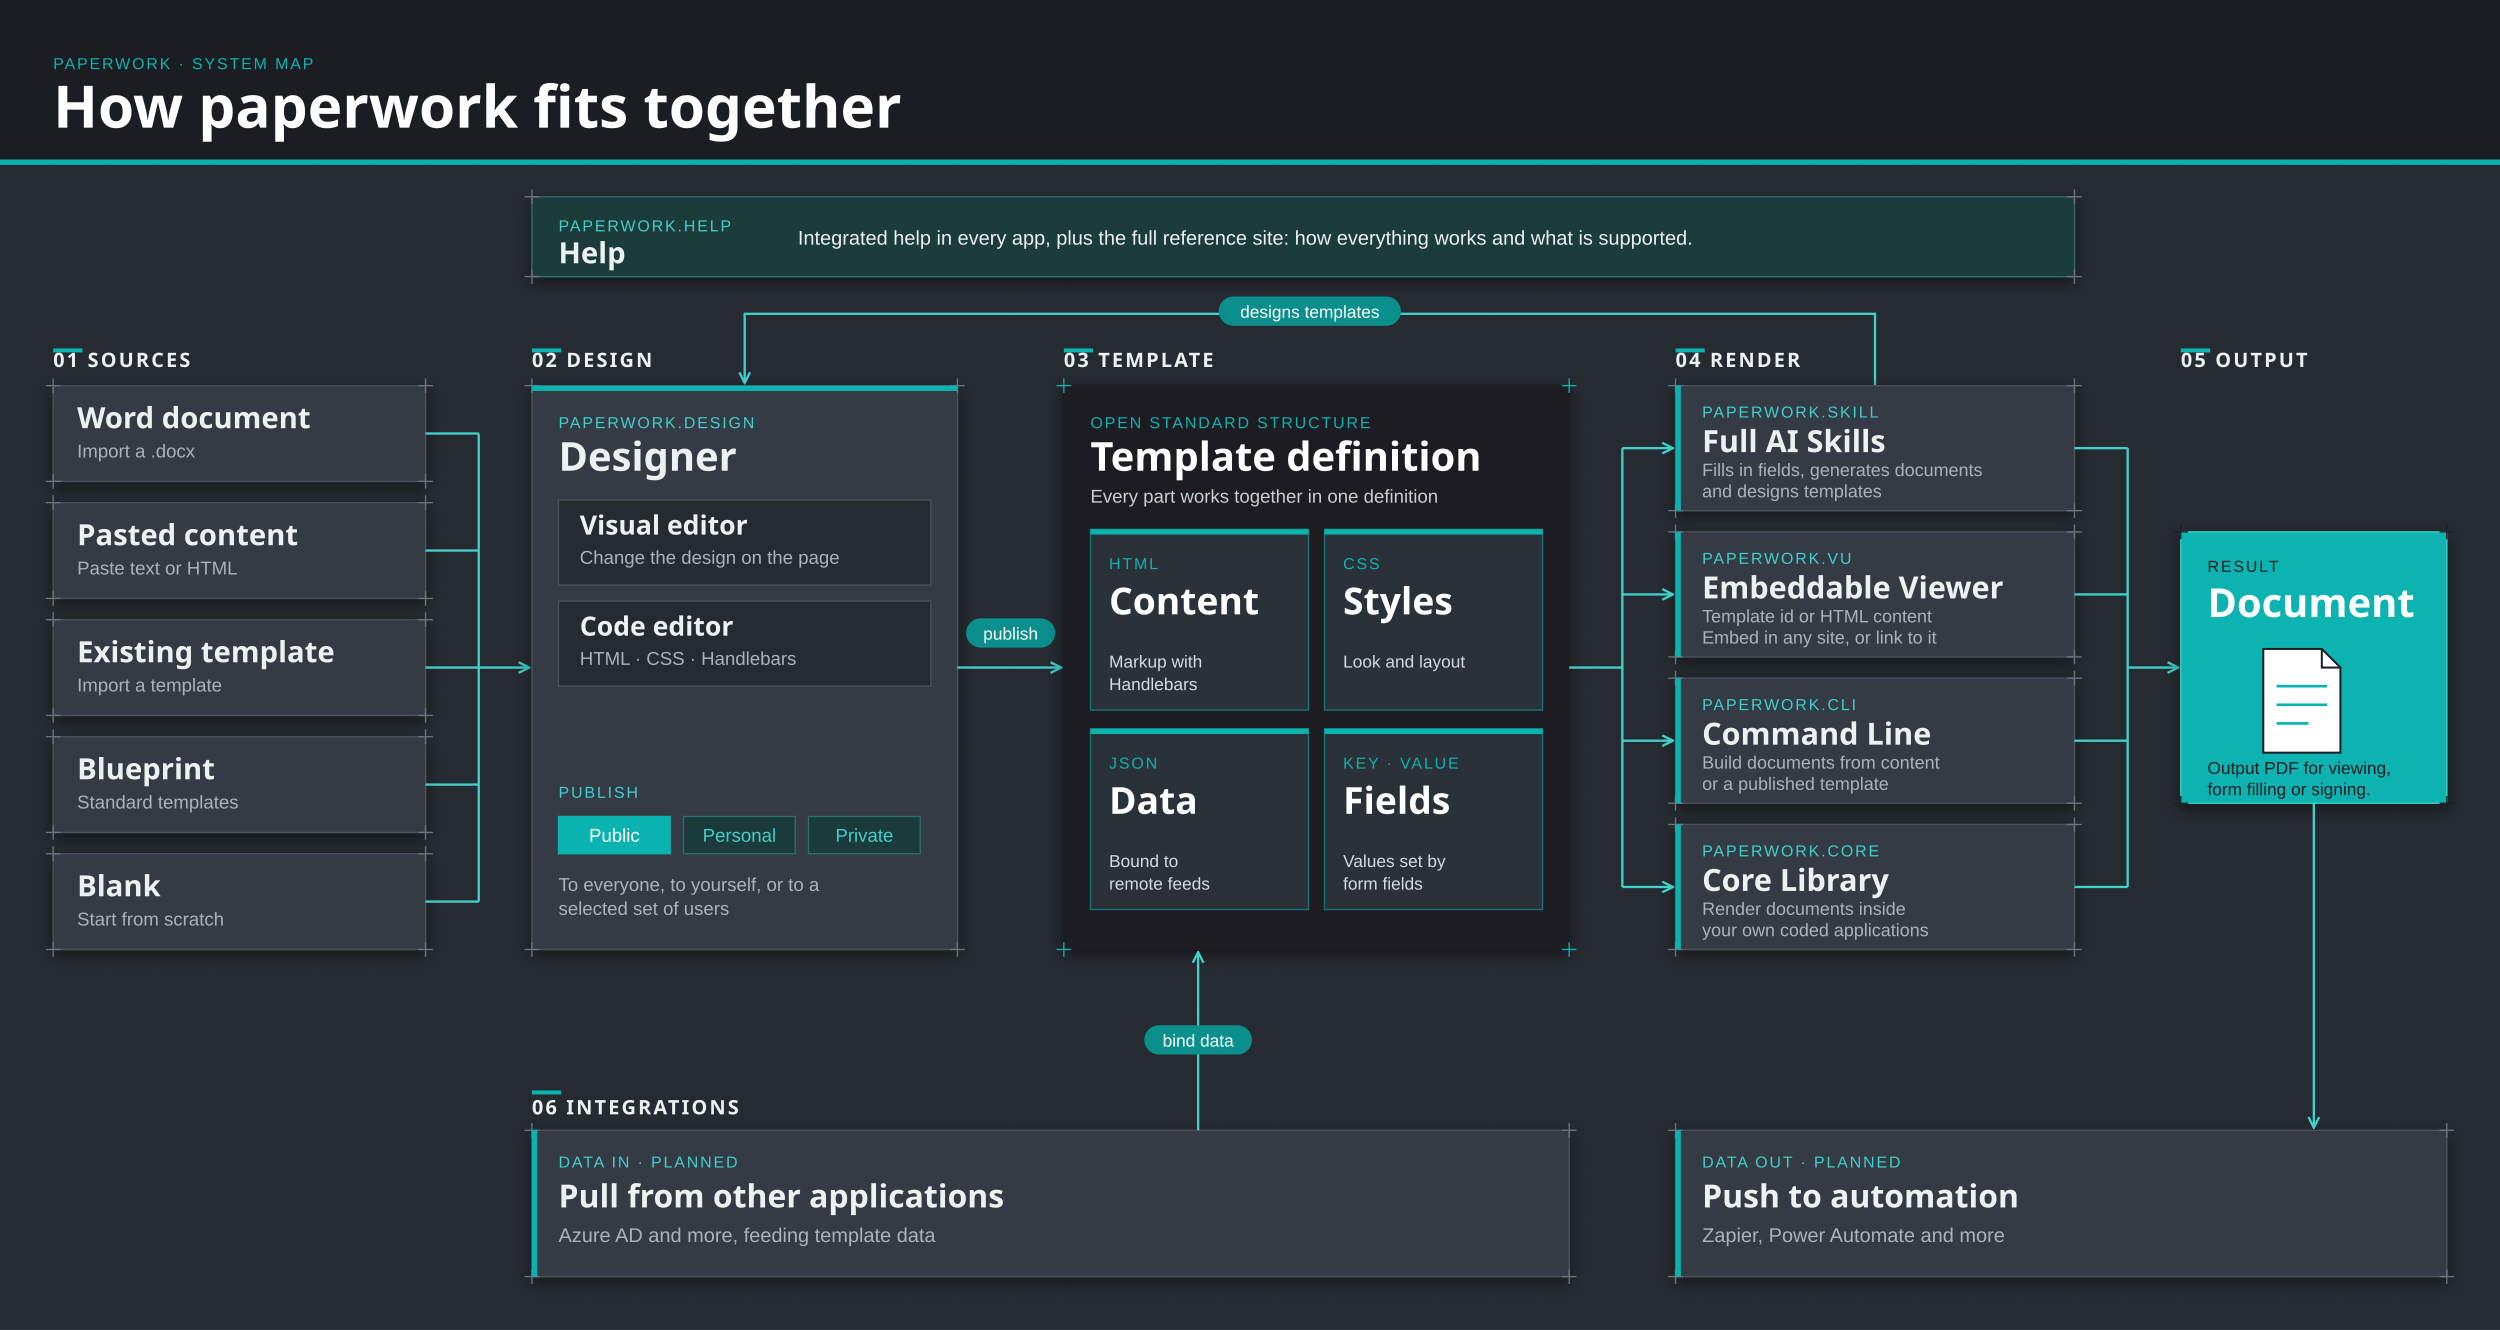
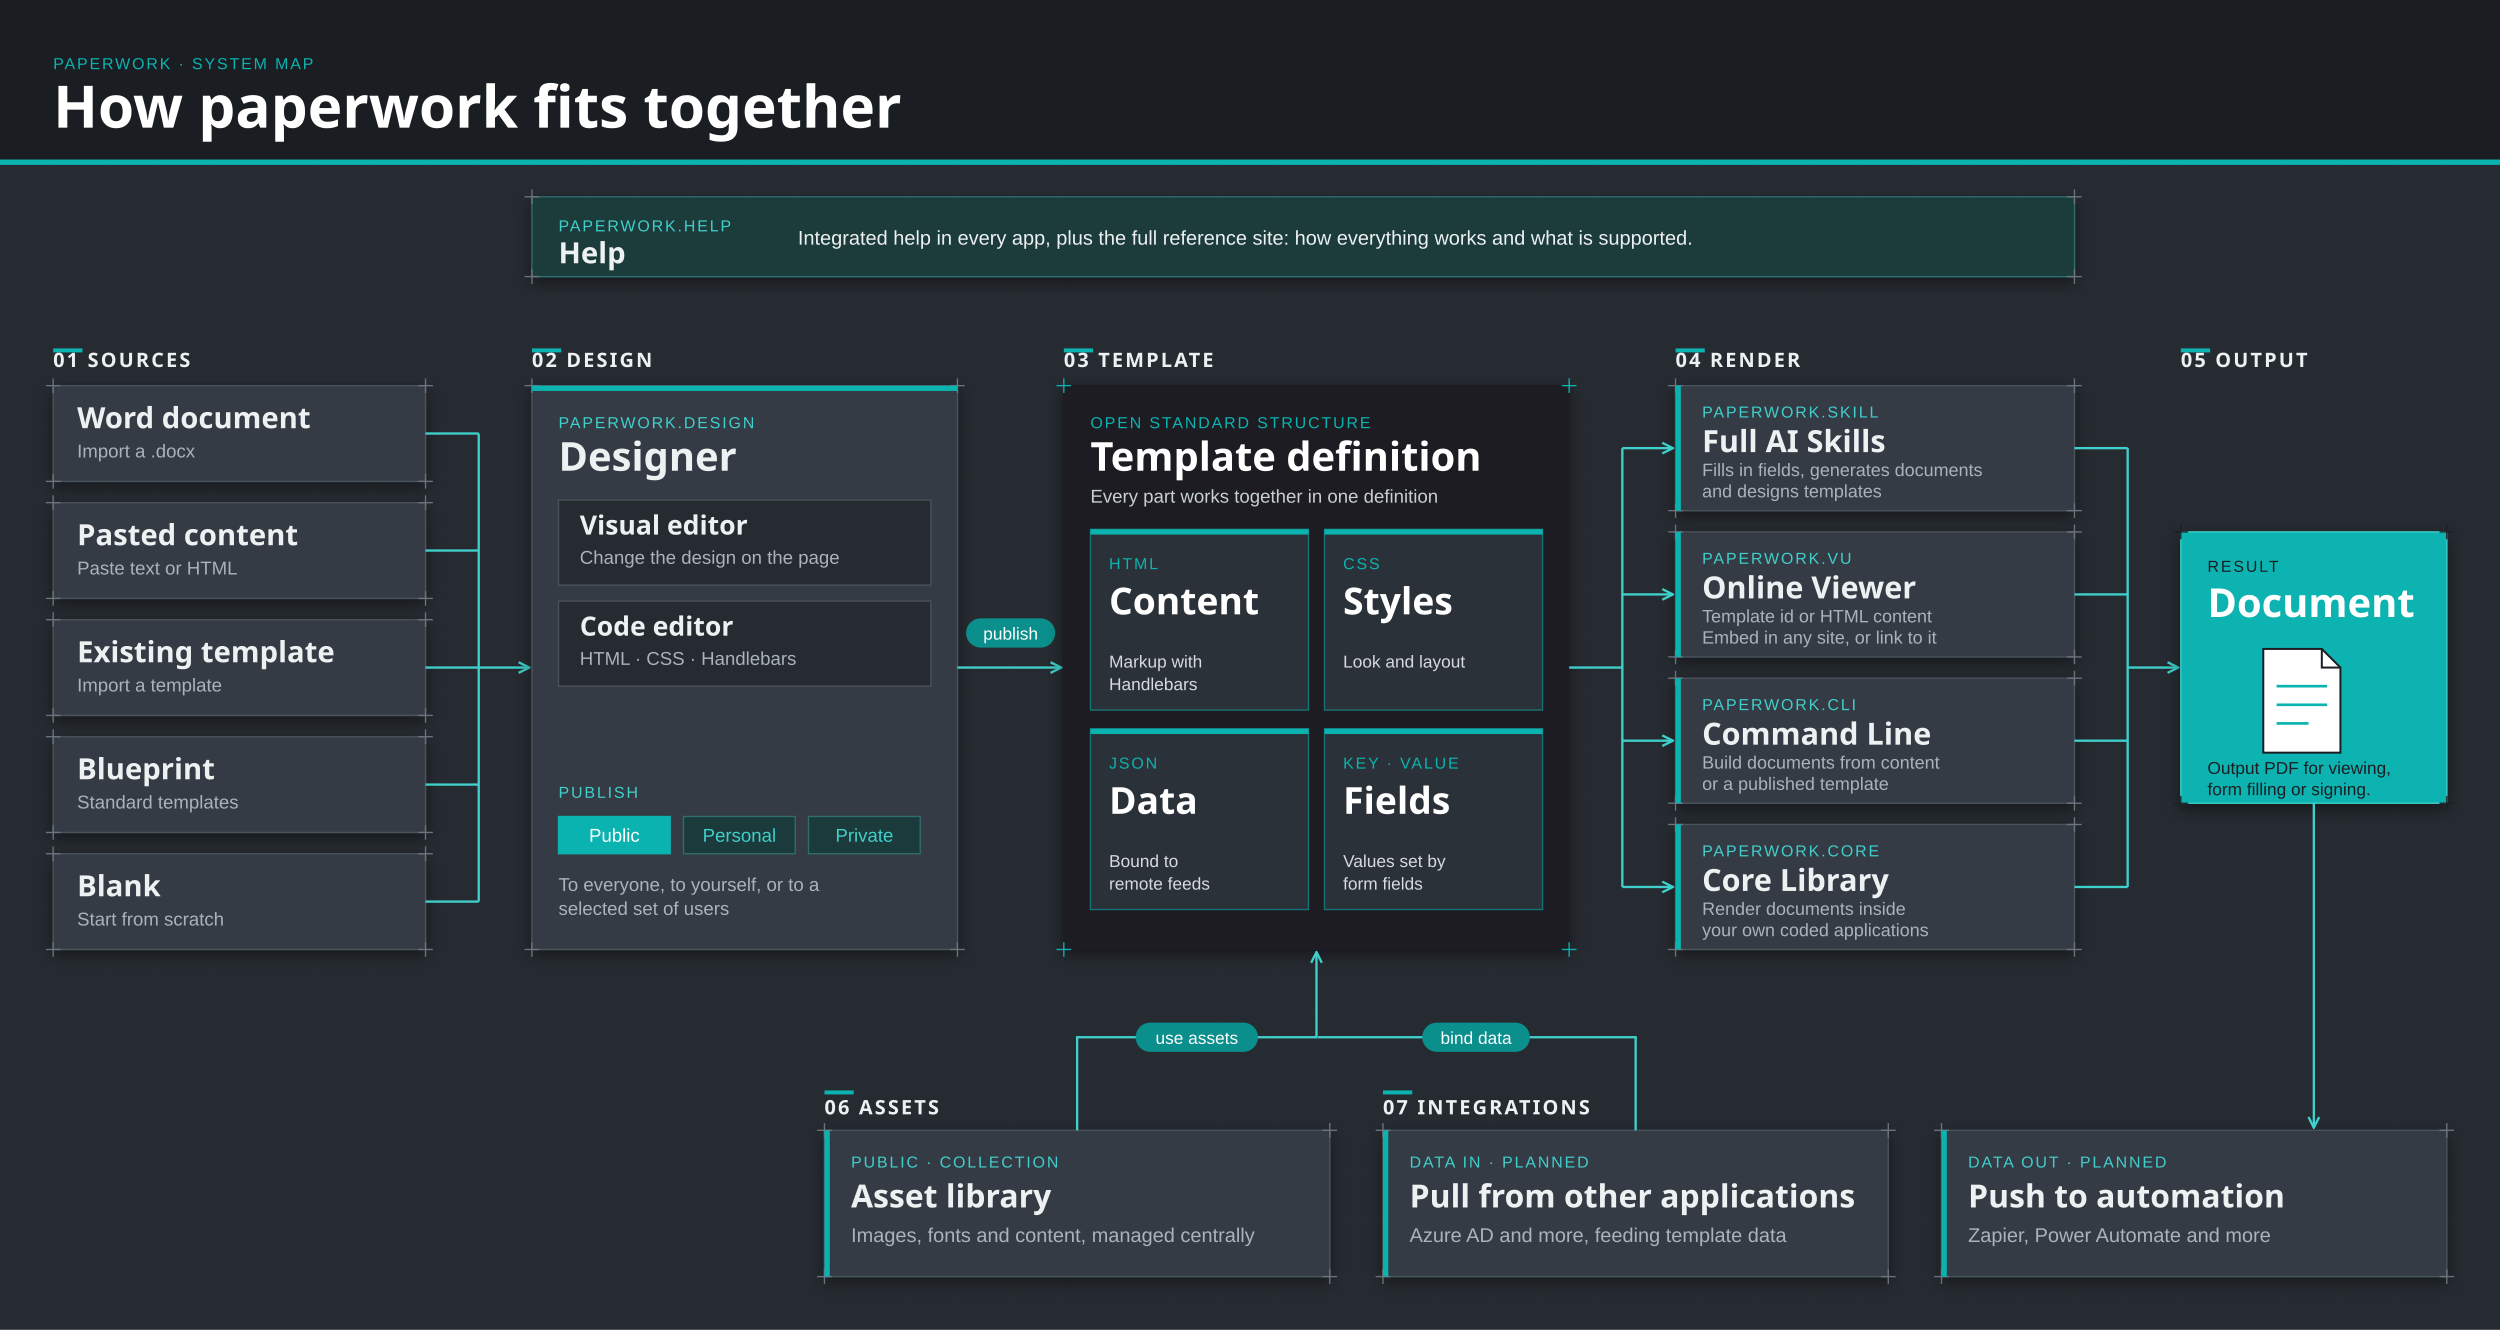
- <svg xmlns="http://www.w3.org/2000/svg" width="1880" height="1000" viewBox="0 0 1880 1000" role="img" aria-label="Paperwork system map">
-   <rect width="1880" height="1000" fill="#353b44" />
+ <svg xmlns="http://www.w3.org/2000/svg" viewBox="0 0 1880 1000" width="1880" height="1000" role="img" aria-label="Paperwork system map">
  <defs>
-     <marker id="ah-d" viewBox="0 0 10 10" refX="9" refY="5" markerWidth="10" markerHeight="10" markerUnits="userSpaceOnUse" orient="auto">
+     <marker id="ah" viewBox="0 0 10 10" refX="9" refY="5" markerWidth="10" markerHeight="10" markerUnits="userSpaceOnUse" orient="auto">
      <path d="M1 1L9 5L1 9" fill="none" stroke="#3fd0cc" stroke-width="1.75" />
    </marker>
-     <marker id="ahL-d" viewBox="0 0 10 10" refX="9" refY="5" markerWidth="10" markerHeight="10" markerUnits="userSpaceOnUse" orient="auto">
+     <marker id="ahL" viewBox="0 0 10 10" refX="9" refY="5" markerWidth="10" markerHeight="10" markerUnits="userSpaceOnUse" orient="auto">
      <path d="M1 1L9 5L1 9" fill="none" stroke="#0bb3b0" stroke-width="1.75" />
    </marker>
-     <filter id="sh-d" x="-10%" y="-10%" width="120%" height="130%">
+     <filter id="sh" x="-10%" y="-10%" width="120%" height="130%">
      <feDropShadow dx="0" dy="4" stdDeviation="6" flood-color="#000000" flood-opacity=".45" />
    </filter>
  </defs>
  <rect width="1880" height="1000" fill="#262b31" />
  <path d="M40 0V1000M80 0V1000M120 0V1000M160 0V1000M200 0V1000M240 0V1000M280 0V1000M320 0V1000M360 0V1000M400 0V1000M440 0V1000M480 0V1000M520 0V1000M560 0V1000M600 0V1000M640 0V1000M680 0V1000M720 0V1000M760 0V1000M800 0V1000M840 0V1000M880 0V1000M920 0V1000M960 0V1000M1000 0V1000M1040 0V1000M1080 0V1000M1120 0V1000M1160 0V1000M1200 0V1000M1240 0V1000M1280 0V1000M1320 0V1000M1360 0V1000M1400 0V1000M1440 0V1000M1480 0V1000M1520 0V1000M1560 0V1000M1600 0V1000M1640 0V1000M1680 0V1000M1720 0V1000M1760 0V1000M1800 0V1000M1840 0V1000M0 40H1880M0 80H1880M0 120H1880M0 160H1880M0 200H1880M0 240H1880M0 280H1880M0 320H1880M0 360H1880M0 400H1880M0 440H1880M0 480H1880M0 520H1880M0 560H1880M0 600H1880M0 640H1880M0 680H1880M0 720H1880M0 760H1880M0 800H1880M0 840H1880M0 880H1880M0 920H1880M0 960H1880" stroke="#353b44" stroke-opacity=".035" stroke-width="1" />
  <rect width="1880" height="120" fill="#1a1e23" />
  <rect y="120" width="1880" height="4" fill="#0bb3b0" />
  <text x="40" y="52" font-family="Barlow,Arial,sans-serif" font-size="12" font-weight="500" fill="#0bb3b0" letter-spacing="1.4">PAPERWORK · SYSTEM MAP</text>
  <text x="40" y="96" font-family="'Barlow Condensed','Arial Narrow',sans-serif" font-size="44" font-weight="600" fill="#fff">How paperwork fits together</text>
-   <rect x="400" y="148" width="1160" height="60" fill="#1b3a3b" stroke="#2f6e6d" stroke-width="1" filter="url(#sh-d)" />
+   <rect x="400" y="148" width="1160" height="60" fill="#1b3a3b" stroke="#2f6e6d" stroke-width="1" filter="url(#sh)" />
  <path d="M394.5 148h11M400 142.5v11" stroke="#6b747d" stroke-width="1" />
  <path d="M1554.5 148h11M1560 142.5v11" stroke="#6b747d" stroke-width="1" />
  <path d="M394.5 208h11M400 202.5v11" stroke="#6b747d" stroke-width="1" />
  <path d="M1554.5 208h11M1560 202.5v11" stroke="#6b747d" stroke-width="1" />
  <text x="420" y="174" font-family="Barlow,Arial,sans-serif" font-size="12" font-weight="500" fill="#3fd0cc" letter-spacing="1.4">PAPERWORK.HELP</text>
  <text x="420" y="198" font-family="'Barlow Condensed','Arial Narrow',sans-serif" font-size="22" font-weight="600" fill="#eef1f2">Help</text>
  <text x="600" y="184" font-family="Barlow,Arial,sans-serif" font-size="15" font-weight="400" fill="#eef1f2">Integrated help in every app, plus the full reference site: how everything works and what is supported.</text>
  <rect x="40" y="262" width="22" height="3" fill="#0bb3b0" />
  <text x="40" y="276" font-family="'Barlow Condensed','Arial Narrow',sans-serif" font-size="15" font-weight="600" fill="#eef1f2" letter-spacing="1.6">01  SOURCES</text>
  <rect x="400" y="262" width="22" height="3" fill="#0bb3b0" />
  <text x="400" y="276" font-family="'Barlow Condensed','Arial Narrow',sans-serif" font-size="15" font-weight="600" fill="#eef1f2" letter-spacing="1.6">02  DESIGN</text>
  <rect x="800" y="262" width="22" height="3" fill="#0bb3b0" />
  <text x="800" y="276" font-family="'Barlow Condensed','Arial Narrow',sans-serif" font-size="15" font-weight="600" fill="#eef1f2" letter-spacing="1.6">03  TEMPLATE</text>
  <rect x="1260" y="262" width="22" height="3" fill="#0bb3b0" />
  <text x="1260" y="276" font-family="'Barlow Condensed','Arial Narrow',sans-serif" font-size="15" font-weight="600" fill="#eef1f2" letter-spacing="1.6">04  RENDER</text>
  <rect x="1640" y="262" width="22" height="3" fill="#0bb3b0" />
  <text x="1640" y="276" font-family="'Barlow Condensed','Arial Narrow',sans-serif" font-size="15" font-weight="600" fill="#eef1f2" letter-spacing="1.6">05  OUTPUT</text>
-   <rect x="40" y="290" width="280" height="72" fill="#353b44" stroke="#4a525c" stroke-width="1" filter="url(#sh-d)" />
+   <rect x="40" y="290" width="280" height="72" fill="#353b44" stroke="#4a525c" stroke-width="1" filter="url(#sh)" />
  <path d="M34.5 290h11M40 284.5v11" stroke="#6b747d" stroke-width="1" />
  <path d="M314.5 290h11M320 284.5v11" stroke="#6b747d" stroke-width="1" />
  <path d="M34.5 362h11M40 356.5v11" stroke="#6b747d" stroke-width="1" />
  <path d="M314.5 362h11M320 356.5v11" stroke="#6b747d" stroke-width="1" />
  <text x="58" y="322" font-family="'Barlow Condensed','Arial Narrow',sans-serif" font-size="22" font-weight="600" fill="#eef1f2">Word document</text>
  <text x="58" y="344" font-family="Barlow,Arial,sans-serif" font-size="14" font-weight="400" fill="#aab3ba">Import a .docx</text>
  <path d="M320 326H360" fill="none" stroke="#3fd0cc" stroke-width="1.75" />
-   <rect x="40" y="378" width="280" height="72" fill="#353b44" stroke="#4a525c" stroke-width="1" filter="url(#sh-d)" />
+   <rect x="40" y="378" width="280" height="72" fill="#353b44" stroke="#4a525c" stroke-width="1" filter="url(#sh)" />
  <path d="M34.5 378h11M40 372.5v11" stroke="#6b747d" stroke-width="1" />
  <path d="M314.5 378h11M320 372.5v11" stroke="#6b747d" stroke-width="1" />
  <path d="M34.5 450h11M40 444.5v11" stroke="#6b747d" stroke-width="1" />
  <path d="M314.5 450h11M320 444.5v11" stroke="#6b747d" stroke-width="1" />
  <text x="58" y="410" font-family="'Barlow Condensed','Arial Narrow',sans-serif" font-size="22" font-weight="600" fill="#eef1f2">Pasted content</text>
  <text x="58" y="432" font-family="Barlow,Arial,sans-serif" font-size="14" font-weight="400" fill="#aab3ba">Paste text or HTML</text>
  <path d="M320 414H360" fill="none" stroke="#3fd0cc" stroke-width="1.75" />
-   <rect x="40" y="466" width="280" height="72" fill="#353b44" stroke="#4a525c" stroke-width="1" filter="url(#sh-d)" />
+   <rect x="40" y="466" width="280" height="72" fill="#353b44" stroke="#4a525c" stroke-width="1" filter="url(#sh)" />
  <path d="M34.5 466h11M40 460.5v11" stroke="#6b747d" stroke-width="1" />
  <path d="M314.5 466h11M320 460.5v11" stroke="#6b747d" stroke-width="1" />
  <path d="M34.5 538h11M40 532.5v11" stroke="#6b747d" stroke-width="1" />
  <path d="M314.5 538h11M320 532.5v11" stroke="#6b747d" stroke-width="1" />
  <text x="58" y="498" font-family="'Barlow Condensed','Arial Narrow',sans-serif" font-size="22" font-weight="600" fill="#eef1f2">Existing template</text>
  <text x="58" y="520" font-family="Barlow,Arial,sans-serif" font-size="14" font-weight="400" fill="#aab3ba">Import a template</text>
  <path d="M320 502H360" fill="none" stroke="#3fd0cc" stroke-width="1.75" />
-   <rect x="40" y="554" width="280" height="72" fill="#353b44" stroke="#4a525c" stroke-width="1" filter="url(#sh-d)" />
+   <rect x="40" y="554" width="280" height="72" fill="#353b44" stroke="#4a525c" stroke-width="1" filter="url(#sh)" />
  <path d="M34.5 554h11M40 548.5v11" stroke="#6b747d" stroke-width="1" />
  <path d="M314.5 554h11M320 548.5v11" stroke="#6b747d" stroke-width="1" />
  <path d="M34.5 626h11M40 620.5v11" stroke="#6b747d" stroke-width="1" />
  <path d="M314.5 626h11M320 620.5v11" stroke="#6b747d" stroke-width="1" />
  <text x="58" y="586" font-family="'Barlow Condensed','Arial Narrow',sans-serif" font-size="22" font-weight="600" fill="#eef1f2">Blueprint</text>
  <text x="58" y="608" font-family="Barlow,Arial,sans-serif" font-size="14" font-weight="400" fill="#aab3ba">Standard templates</text>
  <path d="M320 590H360" fill="none" stroke="#3fd0cc" stroke-width="1.75" />
-   <rect x="40" y="642" width="280" height="72" fill="#353b44" stroke="#4a525c" stroke-width="1" filter="url(#sh-d)" />
+   <rect x="40" y="642" width="280" height="72" fill="#353b44" stroke="#4a525c" stroke-width="1" filter="url(#sh)" />
  <path d="M34.5 642h11M40 636.5v11" stroke="#6b747d" stroke-width="1" />
  <path d="M314.5 642h11M320 636.5v11" stroke="#6b747d" stroke-width="1" />
  <path d="M34.5 714h11M40 708.5v11" stroke="#6b747d" stroke-width="1" />
  <path d="M314.5 714h11M320 708.5v11" stroke="#6b747d" stroke-width="1" />
  <text x="58" y="674" font-family="'Barlow Condensed','Arial Narrow',sans-serif" font-size="22" font-weight="600" fill="#eef1f2">Blank</text>
  <text x="58" y="696" font-family="Barlow,Arial,sans-serif" font-size="14" font-weight="400" fill="#aab3ba">Start from scratch</text>
  <path d="M320 678H360" fill="none" stroke="#3fd0cc" stroke-width="1.75" />
  <path d="M360 326V678" fill="none" stroke="#3fd0cc" stroke-width="1.75" />
-   <path d="M360 502H398" fill="none" stroke="#3fd0cc" stroke-width="1.75" marker-end="url(#ah-d)" />
-   <rect x="400" y="290" width="320" height="424" fill="#353b44" stroke="#4a525c" stroke-width="1" filter="url(#sh-d)" />
+   <path d="M360 502H398" fill="none" stroke="#3fd0cc" stroke-width="1.75" marker-end="url(#ah)" />
+   <rect x="400" y="290" width="320" height="424" fill="#353b44" stroke="#4a525c" stroke-width="1" filter="url(#sh)" />
  <path d="M394.5 290h11M400 284.5v11" stroke="#6b747d" stroke-width="1" />
  <path d="M714.5 290h11M720 284.5v11" stroke="#6b747d" stroke-width="1" />
  <path d="M394.5 714h11M400 708.5v11" stroke="#6b747d" stroke-width="1" />
  <path d="M714.5 714h11M720 708.5v11" stroke="#6b747d" stroke-width="1" />
  <rect x="400" y="290" width="320" height="4" fill="#0bb3b0" />
  <text x="420" y="322" font-family="Barlow,Arial,sans-serif" font-size="12" font-weight="500" fill="#3fd0cc" letter-spacing="1.4">PAPERWORK.DESIGN</text>
  <text x="420" y="354" font-family="'Barlow Condensed','Arial Narrow',sans-serif" font-size="30" font-weight="600" fill="#eef1f2">Designer</text>
  <rect x="420" y="376" width="280" height="64" fill="#262b31" stroke="#4a525c" stroke-width="1" />
  <text x="436" y="402" font-family="'Barlow Condensed','Arial Narrow',sans-serif" font-size="20" font-weight="600" fill="#eef1f2">Visual editor</text>
  <text x="436" y="424" font-family="Barlow,Arial,sans-serif" font-size="14" font-weight="400" fill="#aab3ba">Change the design on the page</text>
  <rect x="420" y="452" width="280" height="64" fill="#262b31" stroke="#4a525c" stroke-width="1" />
  <text x="436" y="478" font-family="'Barlow Condensed','Arial Narrow',sans-serif" font-size="20" font-weight="600" fill="#eef1f2">Code editor</text>
  <text x="436" y="500" font-family="Barlow,Arial,sans-serif" font-size="14" font-weight="400" fill="#aab3ba">HTML · CSS · Handlebars</text>
  <text x="420" y="600" font-family="Barlow,Arial,sans-serif" font-size="12" font-weight="500" fill="#3fd0cc" letter-spacing="1.4">PUBLISH</text>
  <rect x="420" y="614" width="84" height="28" fill="#0bb3b0" stroke="#0bb3b0" />
  <text x="462" y="633" font-family="Barlow,Arial,sans-serif" font-size="14" font-weight="500" fill="#fff" text-anchor="middle">Public</text>
  <rect x="514" y="614" width="84" height="28" fill="#1b3a3b" stroke="#2f6e6d" />
  <text x="556" y="633" font-family="Barlow,Arial,sans-serif" font-size="14" font-weight="500" fill="#3fd0cc" text-anchor="middle">Personal</text>
  <rect x="608" y="614" width="84" height="28" fill="#1b3a3b" stroke="#2f6e6d" />
  <text x="650" y="633" font-family="Barlow,Arial,sans-serif" font-size="14" font-weight="500" fill="#3fd0cc" text-anchor="middle">Private</text>
  <text x="420" y="670" font-family="Barlow,Arial,sans-serif" font-size="14" font-weight="400" fill="#aab3ba">To everyone, to yourself, or to a</text>
  <text x="420" y="688" font-family="Barlow,Arial,sans-serif" font-size="14" font-weight="400" fill="#aab3ba">selected set of users</text>
-   <path d="M720 502H798" fill="none" stroke="#3fd0cc" stroke-width="1.75" marker-end="url(#ah-d)" />
+   <path d="M720 502H798" fill="none" stroke="#3fd0cc" stroke-width="1.75" marker-end="url(#ah)" />
  <rect x="726.5" y="465" width="67" height="22" rx="11" fill="#0a8f8c" />
  <text x="760" y="481" font-family="Barlow,Arial,sans-serif" font-size="13" font-weight="500" fill="#fff" text-anchor="middle">publish</text>
-   <rect x="800" y="290" width="380" height="424" fill="#1a1e23" stroke="#1a1e23" stroke-width="1" filter="url(#sh-d)" />
+   <rect x="800" y="290" width="380" height="424" fill="#1a1e23" stroke="#1a1e23" stroke-width="1" filter="url(#sh)" />
  <path d="M794.5 290h11M800 284.5v11" stroke="#0bb3b0" stroke-width="1" />
  <path d="M1174.5 290h11M1180 284.5v11" stroke="#0bb3b0" stroke-width="1" />
  <path d="M794.5 714h11M800 708.5v11" stroke="#0bb3b0" stroke-width="1" />
  <path d="M1174.5 714h11M1180 708.5v11" stroke="#0bb3b0" stroke-width="1" />
  <text x="820" y="322" font-family="Barlow,Arial,sans-serif" font-size="12" font-weight="500" fill="#0bb3b0" letter-spacing="1.4">OPEN STANDARD STRUCTURE</text>
  <text x="820" y="354" font-family="'Barlow Condensed','Arial Narrow',sans-serif" font-size="30" font-weight="600" fill="#fff">Template definition</text>
  <text x="820" y="378" font-family="Barlow,Arial,sans-serif" font-size="14" font-weight="400" fill="#c9d0d5">Every part works together in one definition</text>
  <rect x="820" y="398" width="164" height="136" fill="#2b3138" stroke="#0bb3b0" stroke-opacity=".55" />
  <rect x="820" y="398" width="164" height="4" fill="#0bb3b0" />
  <text x="834" y="428" font-family="Barlow,Arial,sans-serif" font-size="12" font-weight="500" fill="#0bb3b0" letter-spacing="1.4">HTML</text>
  <text x="834" y="462" font-family="'Barlow Condensed','Arial Narrow',sans-serif" font-size="28" font-weight="600" fill="#fff">Content</text>
  <text x="834" y="502" font-family="Barlow,Arial,sans-serif" font-size="13" font-weight="400" fill="#d6dbdf">Markup with</text>
  <text x="834" y="519" font-family="Barlow,Arial,sans-serif" font-size="13" font-weight="400" fill="#d6dbdf">Handlebars</text>
  <rect x="996" y="398" width="164" height="136" fill="#2b3138" stroke="#0bb3b0" stroke-opacity=".55" />
  <rect x="996" y="398" width="164" height="4" fill="#0bb3b0" />
  <text x="1010" y="428" font-family="Barlow,Arial,sans-serif" font-size="12" font-weight="500" fill="#0bb3b0" letter-spacing="1.4">CSS</text>
  <text x="1010" y="462" font-family="'Barlow Condensed','Arial Narrow',sans-serif" font-size="28" font-weight="600" fill="#fff">Styles</text>
  <text x="1010" y="502" font-family="Barlow,Arial,sans-serif" font-size="13" font-weight="400" fill="#d6dbdf">Look and layout</text>
  <rect x="820" y="548" width="164" height="136" fill="#2b3138" stroke="#0bb3b0" stroke-opacity=".55" />
  <rect x="820" y="548" width="164" height="4" fill="#0bb3b0" />
  <text x="834" y="578" font-family="Barlow,Arial,sans-serif" font-size="12" font-weight="500" fill="#0bb3b0" letter-spacing="1.4">JSON</text>
  <text x="834" y="612" font-family="'Barlow Condensed','Arial Narrow',sans-serif" font-size="28" font-weight="600" fill="#fff">Data</text>
  <text x="834" y="652" font-family="Barlow,Arial,sans-serif" font-size="13" font-weight="400" fill="#d6dbdf">Bound to</text>
  <text x="834" y="669" font-family="Barlow,Arial,sans-serif" font-size="13" font-weight="400" fill="#d6dbdf">remote feeds</text>
  <rect x="996" y="548" width="164" height="136" fill="#2b3138" stroke="#0bb3b0" stroke-opacity=".55" />
  <rect x="996" y="548" width="164" height="4" fill="#0bb3b0" />
  <text x="1010" y="578" font-family="Barlow,Arial,sans-serif" font-size="12" font-weight="500" fill="#0bb3b0" letter-spacing="1.4">KEY · VALUE</text>
  <text x="1010" y="612" font-family="'Barlow Condensed','Arial Narrow',sans-serif" font-size="28" font-weight="600" fill="#fff">Fields</text>
  <text x="1010" y="652" font-family="Barlow,Arial,sans-serif" font-size="13" font-weight="400" fill="#d6dbdf">Values set by</text>
  <text x="1010" y="669" font-family="Barlow,Arial,sans-serif" font-size="13" font-weight="400" fill="#d6dbdf">form fields</text>
-   <path d="M1410 290V236H560V288" fill="none" stroke="#3fd0cc" stroke-width="1.75" marker-end="url(#ah-d)" />
-   <rect x="916.5" y="223" width="137" height="22" rx="11" fill="#0a8f8c" />
-   <text x="985" y="239" font-family="Barlow,Arial,sans-serif" font-size="13" font-weight="500" fill="#fff" text-anchor="middle">designs templates</text>
-   <path d="M1600 502H1638" fill="none" stroke="#3fd0cc" stroke-width="1.75" marker-end="url(#ah-d)" />
-   <rect x="1640" y="400" width="200" height="204" fill="#0bb3b0" stroke="#3fd0cc" stroke-width="1" filter="url(#sh-d)" />
+   <path d="M1600 502H1638" fill="none" stroke="#3fd0cc" stroke-width="1.75" marker-end="url(#ah)" />
+   <rect x="1640" y="400" width="200" height="204" fill="#0bb3b0" stroke="#3fd0cc" stroke-width="1" filter="url(#sh)" />
  <path d="M1634.5 400h11M1640 394.5v11" stroke="#1a1e23" stroke-width="1" />
  <path d="M1834.5 400h11M1840 394.5v11" stroke="#1a1e23" stroke-width="1" />
  <path d="M1634.5 604h11M1640 598.5v11" stroke="#1a1e23" stroke-width="1" />
  <path d="M1834.5 604h11M1840 598.5v11" stroke="#1a1e23" stroke-width="1" />
  <text x="1660" y="430" font-family="Barlow,Arial,sans-serif" font-size="12" font-weight="500" fill="#1a1e23" letter-spacing="1.4">RESULT</text>
  <text x="1660" y="464" font-family="'Barlow Condensed','Arial Narrow',sans-serif" font-size="30" font-weight="600" fill="#fff">Document</text>
  <path d="M1702 488h44l14 14v64h-58z" fill="#fff" stroke="#1a1e23" stroke-width="1.5" />
  <path d="M1746 488v14h14" fill="none" stroke="#1a1e23" stroke-width="1.5" />
  <path d="M1712 516h38M1712 530h38M1712 544h24" stroke="#0bb3b0" stroke-width="2" />
  <text x="1660" y="582" font-family="Barlow,Arial,sans-serif" font-size="13" font-weight="500" fill="#1a1e23">Output PDF for viewing,</text>
  <text x="1660" y="598" font-family="Barlow,Arial,sans-serif" font-size="13" font-weight="500" fill="#1a1e23">form filling or signing.</text>
-   <text x="400" y="838" font-family="'Barlow Condensed','Arial Narrow',sans-serif" font-size="15" font-weight="600" fill="#eef1f2" letter-spacing="1.6">06  INTEGRATIONS</text>
-   <rect x="400" y="820" width="22" height="3" fill="#0bb3b0" />
-   <rect x="400" y="850" width="780" height="110" fill="#353b44" stroke="#4a525c" stroke-width="1" filter="url(#sh-d)" />
-   <path d="M394.5 850h11M400 844.5v11" stroke="#6b747d" stroke-width="1" />
-   <path d="M1174.5 850h11M1180 844.5v11" stroke="#6b747d" stroke-width="1" />
-   <path d="M394.5 960h11M400 954.5v11" stroke="#6b747d" stroke-width="1" />
-   <path d="M1174.5 960h11M1180 954.5v11" stroke="#6b747d" stroke-width="1" />
-   <rect x="400" y="850" width="4" height="110" fill="#0bb3b0" />
-   <text x="420" y="878" font-family="Barlow,Arial,sans-serif" font-size="12" font-weight="500" fill="#3fd0cc" letter-spacing="1.4">DATA IN · PLANNED</text>
-   <text x="420" y="908" font-family="'Barlow Condensed','Arial Narrow',sans-serif" font-size="24" font-weight="600" fill="#eef1f2">Pull from other applications</text>
-   <text x="420" y="934" font-family="Barlow,Arial,sans-serif" font-size="15" font-weight="400" fill="#aab3ba">Azure AD and more, feeding template data</text>
-   <path d="M901 850V716" fill="none" stroke="#3fd0cc" stroke-width="1.75" marker-end="url(#ah-d)" />
-   <rect x="860.5" y="771" width="81" height="22" rx="11" fill="#0a8f8c" />
-   <text x="901" y="787" font-family="Barlow,Arial,sans-serif" font-size="13" font-weight="500" fill="#fff" text-anchor="middle">bind data</text>
-   <rect x="1260" y="850" width="580" height="110" fill="#353b44" stroke="#4a525c" stroke-width="1" filter="url(#sh-d)" />
-   <path d="M1254.5 850h11M1260 844.5v11" stroke="#6b747d" stroke-width="1" />
+   <text x="1040" y="838" font-family="'Barlow Condensed','Arial Narrow',sans-serif" font-size="15" font-weight="600" fill="#eef1f2" letter-spacing="1.6">07  INTEGRATIONS</text>
+   <rect x="1040" y="820" width="22" height="3" fill="#0bb3b0" />
+   <rect x="1040" y="850" width="380" height="110" fill="#353b44" stroke="#4a525c" stroke-width="1" filter="url(#sh)" />
+   <path d="M1034.5 850h11M1040 844.5v11" stroke="#6b747d" stroke-width="1" />
+   <path d="M1414.5 850h11M1420 844.5v11" stroke="#6b747d" stroke-width="1" />
+   <path d="M1034.5 960h11M1040 954.5v11" stroke="#6b747d" stroke-width="1" />
+   <path d="M1414.5 960h11M1420 954.5v11" stroke="#6b747d" stroke-width="1" />
+   <rect x="1040" y="850" width="4" height="110" fill="#0bb3b0" />
+   <text x="1060" y="878" font-family="Barlow,Arial,sans-serif" font-size="12" font-weight="500" fill="#3fd0cc" letter-spacing="1.4">DATA IN · PLANNED</text>
+   <text x="1060" y="908" font-family="'Barlow Condensed','Arial Narrow',sans-serif" font-size="24" font-weight="600" fill="#eef1f2">Pull from other applications</text>
+   <text x="1060" y="934" font-family="Barlow,Arial,sans-serif" font-size="15" font-weight="400" fill="#aab3ba">Azure AD and more, feeding template data</text>
+   <path d="M1230 850V780H991" fill="none" stroke="#3fd0cc" stroke-width="1.75" />
+   <rect x="1069.5" y="769" width="81" height="22" rx="11" fill="#0a8f8c" />
+   <text x="1110" y="785" font-family="Barlow,Arial,sans-serif" font-size="13" font-weight="500" fill="#fff" text-anchor="middle">bind data</text>
+   <rect x="1460" y="850" width="380" height="110" fill="#353b44" stroke="#4a525c" stroke-width="1" filter="url(#sh)" />
+   <path d="M1454.5 850h11M1460 844.5v11" stroke="#6b747d" stroke-width="1" />
  <path d="M1834.5 850h11M1840 844.5v11" stroke="#6b747d" stroke-width="1" />
-   <path d="M1254.5 960h11M1260 954.5v11" stroke="#6b747d" stroke-width="1" />
+   <path d="M1454.5 960h11M1460 954.5v11" stroke="#6b747d" stroke-width="1" />
  <path d="M1834.5 960h11M1840 954.5v11" stroke="#6b747d" stroke-width="1" />
-   <rect x="1260" y="850" width="4" height="110" fill="#0bb3b0" />
-   <text x="1280" y="878" font-family="Barlow,Arial,sans-serif" font-size="12" font-weight="500" fill="#3fd0cc" letter-spacing="1.4">DATA OUT · PLANNED</text>
-   <text x="1280" y="908" font-family="'Barlow Condensed','Arial Narrow',sans-serif" font-size="24" font-weight="600" fill="#eef1f2">Push to automation</text>
-   <text x="1280" y="934" font-family="Barlow,Arial,sans-serif" font-size="15" font-weight="400" fill="#aab3ba">Zapier, Power Automate and more</text>
-   <path d="M1740 604V848" fill="none" stroke="#3fd0cc" stroke-width="1.75" marker-end="url(#ah-d)" />
-   <rect x="1260" y="290" width="300" height="94" fill="#353b44" stroke="#4a525c" stroke-width="1" filter="url(#sh-d)" />
+   <rect x="1460" y="850" width="4" height="110" fill="#0bb3b0" />
+   <text x="1480" y="878" font-family="Barlow,Arial,sans-serif" font-size="12" font-weight="500" fill="#3fd0cc" letter-spacing="1.4">DATA OUT · PLANNED</text>
+   <text x="1480" y="908" font-family="'Barlow Condensed','Arial Narrow',sans-serif" font-size="24" font-weight="600" fill="#eef1f2">Push to automation</text>
+   <text x="1480" y="934" font-family="Barlow,Arial,sans-serif" font-size="15" font-weight="400" fill="#aab3ba">Zapier, Power Automate and more</text>
+   <path d="M1740 604V848" fill="none" stroke="#3fd0cc" stroke-width="1.75" marker-end="url(#ah)" />
+   <rect x="1260" y="290" width="300" height="94" fill="#353b44" stroke="#4a525c" stroke-width="1" filter="url(#sh)" />
  <path d="M1254.5 290h11M1260 284.5v11" stroke="#6b747d" stroke-width="1" />
  <path d="M1554.5 290h11M1560 284.5v11" stroke="#6b747d" stroke-width="1" />
  <path d="M1254.5 384h11M1260 378.5v11" stroke="#6b747d" stroke-width="1" />
  <path d="M1554.5 384h11M1560 378.5v11" stroke="#6b747d" stroke-width="1" />
  <rect x="1260" y="290" width="4" height="94" fill="#0bb3b0" />
  <text x="1280" y="314" font-family="Barlow,Arial,sans-serif" font-size="12" font-weight="500" fill="#3fd0cc" letter-spacing="1.4">PAPERWORK.SKILL</text>
  <text x="1280" y="340" font-family="'Barlow Condensed','Arial Narrow',sans-serif" font-size="23" font-weight="600" fill="#eef1f2">Full AI Skills</text>
  <text x="1280" y="358" font-family="Barlow,Arial,sans-serif" font-size="13.5" font-weight="400" fill="#aab3ba">Fills in fields, generates documents</text>
  <text x="1280" y="374" font-family="Barlow,Arial,sans-serif" font-size="13.5" font-weight="400" fill="#aab3ba">and designs templates</text>
-   <rect x="1260" y="400" width="300" height="94" fill="#353b44" stroke="#4a525c" stroke-width="1" filter="url(#sh-d)" />
+   <rect x="1260" y="400" width="300" height="94" fill="#353b44" stroke="#4a525c" stroke-width="1" filter="url(#sh)" />
  <path d="M1254.5 400h11M1260 394.5v11" stroke="#6b747d" stroke-width="1" />
  <path d="M1554.5 400h11M1560 394.5v11" stroke="#6b747d" stroke-width="1" />
  <path d="M1254.5 494h11M1260 488.5v11" stroke="#6b747d" stroke-width="1" />
  <path d="M1554.5 494h11M1560 488.5v11" stroke="#6b747d" stroke-width="1" />
  <rect x="1260" y="400" width="4" height="94" fill="#0bb3b0" />
  <text x="1280" y="424" font-family="Barlow,Arial,sans-serif" font-size="12" font-weight="500" fill="#3fd0cc" letter-spacing="1.4">PAPERWORK.VU</text>
-   <text x="1280" y="450" font-family="'Barlow Condensed','Arial Narrow',sans-serif" font-size="23" font-weight="600" fill="#eef1f2">Embeddable Viewer</text>
+   <text x="1280" y="450" font-family="'Barlow Condensed','Arial Narrow',sans-serif" font-size="23" font-weight="600" fill="#eef1f2">Online Viewer</text>
  <text x="1280" y="468" font-family="Barlow,Arial,sans-serif" font-size="13.5" font-weight="400" fill="#aab3ba">Template id or HTML content</text>
  <text x="1280" y="484" font-family="Barlow,Arial,sans-serif" font-size="13.5" font-weight="400" fill="#aab3ba">Embed in any site, or link to it</text>
-   <rect x="1260" y="510" width="300" height="94" fill="#353b44" stroke="#4a525c" stroke-width="1" filter="url(#sh-d)" />
+   <rect x="1260" y="510" width="300" height="94" fill="#353b44" stroke="#4a525c" stroke-width="1" filter="url(#sh)" />
  <path d="M1254.5 510h11M1260 504.5v11" stroke="#6b747d" stroke-width="1" />
  <path d="M1554.5 510h11M1560 504.5v11" stroke="#6b747d" stroke-width="1" />
  <path d="M1254.5 604h11M1260 598.5v11" stroke="#6b747d" stroke-width="1" />
  <path d="M1554.5 604h11M1560 598.5v11" stroke="#6b747d" stroke-width="1" />
  <rect x="1260" y="510" width="4" height="94" fill="#0bb3b0" />
  <text x="1280" y="534" font-family="Barlow,Arial,sans-serif" font-size="12" font-weight="500" fill="#3fd0cc" letter-spacing="1.4">PAPERWORK.CLI</text>
  <text x="1280" y="560" font-family="'Barlow Condensed','Arial Narrow',sans-serif" font-size="23" font-weight="600" fill="#eef1f2">Command Line</text>
  <text x="1280" y="578" font-family="Barlow,Arial,sans-serif" font-size="13.5" font-weight="400" fill="#aab3ba">Build documents from content</text>
  <text x="1280" y="594" font-family="Barlow,Arial,sans-serif" font-size="13.5" font-weight="400" fill="#aab3ba">or a published template</text>
-   <rect x="1260" y="620" width="300" height="94" fill="#353b44" stroke="#4a525c" stroke-width="1" filter="url(#sh-d)" />
+   <rect x="1260" y="620" width="300" height="94" fill="#353b44" stroke="#4a525c" stroke-width="1" filter="url(#sh)" />
  <path d="M1254.5 620h11M1260 614.5v11" stroke="#6b747d" stroke-width="1" />
  <path d="M1554.5 620h11M1560 614.5v11" stroke="#6b747d" stroke-width="1" />
  <path d="M1254.5 714h11M1260 708.5v11" stroke="#6b747d" stroke-width="1" />
  <path d="M1554.5 714h11M1560 708.5v11" stroke="#6b747d" stroke-width="1" />
  <rect x="1260" y="620" width="4" height="94" fill="#0bb3b0" />
  <text x="1280" y="644" font-family="Barlow,Arial,sans-serif" font-size="12" font-weight="500" fill="#3fd0cc" letter-spacing="1.4">PAPERWORK.CORE</text>
  <text x="1280" y="670" font-family="'Barlow Condensed','Arial Narrow',sans-serif" font-size="23" font-weight="600" fill="#eef1f2">Core Library</text>
  <text x="1280" y="688" font-family="Barlow,Arial,sans-serif" font-size="13.5" font-weight="400" fill="#aab3ba">Render documents inside</text>
  <text x="1280" y="704" font-family="Barlow,Arial,sans-serif" font-size="13.5" font-weight="400" fill="#aab3ba">your own coded applications</text>
  <path d="M1180 502H1220" fill="none" stroke="#3fd0cc" stroke-width="1.75" />
  <path d="M1220 337V667" fill="none" stroke="#3fd0cc" stroke-width="1.75" />
-   <path d="M1220 337H1258" fill="none" stroke="#3fd0cc" stroke-width="1.75" marker-end="url(#ah-d)" />
-   <path d="M1220 447H1258" fill="none" stroke="#3fd0cc" stroke-width="1.75" marker-end="url(#ah-d)" />
-   <path d="M1220 557H1258" fill="none" stroke="#3fd0cc" stroke-width="1.75" marker-end="url(#ah-d)" />
-   <path d="M1220 667H1258" fill="none" stroke="#3fd0cc" stroke-width="1.75" marker-end="url(#ah-d)" />
+   <path d="M1220 337H1258" fill="none" stroke="#3fd0cc" stroke-width="1.75" marker-end="url(#ah)" />
+   <path d="M1220 447H1258" fill="none" stroke="#3fd0cc" stroke-width="1.75" marker-end="url(#ah)" />
+   <path d="M1220 557H1258" fill="none" stroke="#3fd0cc" stroke-width="1.75" marker-end="url(#ah)" />
+   <path d="M1220 667H1258" fill="none" stroke="#3fd0cc" stroke-width="1.75" marker-end="url(#ah)" />
  <path d="M1560 337H1600" fill="none" stroke="#3fd0cc" stroke-width="1.75" />
  <path d="M1560 447H1600" fill="none" stroke="#3fd0cc" stroke-width="1.75" />
  <path d="M1560 557H1600" fill="none" stroke="#3fd0cc" stroke-width="1.75" />
  <path d="M1560 667H1600" fill="none" stroke="#3fd0cc" stroke-width="1.75" />
  <path d="M1600 337V667" fill="none" stroke="#3fd0cc" stroke-width="1.75" />
+   <text x="620" y="838" font-family="'Barlow Condensed','Arial Narrow',sans-serif" font-size="15" font-weight="600" fill="#eef1f2" letter-spacing="1.6">06  ASSETS</text>
+   <rect x="620" y="820" width="22" height="3" fill="#0bb3b0" />
+   <rect x="620" y="850" width="380" height="110" fill="#353b44" stroke="#4a525c" stroke-width="1" filter="url(#sh)" />
+   <path d="M614.5 850h11M620 844.5v11" stroke="#6b747d" stroke-width="1" />
+   <path d="M994.5 850h11M1000 844.5v11" stroke="#6b747d" stroke-width="1" />
+   <path d="M614.5 960h11M620 954.5v11" stroke="#6b747d" stroke-width="1" />
+   <path d="M994.5 960h11M1000 954.5v11" stroke="#6b747d" stroke-width="1" />
+   <rect x="620" y="850" width="4" height="110" fill="#0bb3b0" />
+   <text x="640" y="878" font-family="Barlow,Arial,sans-serif" font-size="12" font-weight="500" fill="#3fd0cc" letter-spacing="1.4">PUBLIC · COLLECTION</text>
+   <text x="640" y="908" font-family="'Barlow Condensed','Arial Narrow',sans-serif" font-size="24" font-weight="600" fill="#eef1f2">Asset library</text>
+   <text x="640" y="934" font-family="Barlow,Arial,sans-serif" font-size="15" font-weight="400" fill="#aab3ba">Images, fonts and content, managed centrally</text>
+   <path d="M810 850V780H990V716" fill="none" stroke="#3fd0cc" stroke-width="1.75" marker-end="url(#ah)" />
+   <rect x="854" y="769" width="92" height="22" rx="11" fill="#0a8f8c" />
+   <text x="900" y="785" font-family="Barlow,Arial,sans-serif" font-size="13" font-weight="500" fill="#fff" text-anchor="middle">use assets</text>
</svg>
